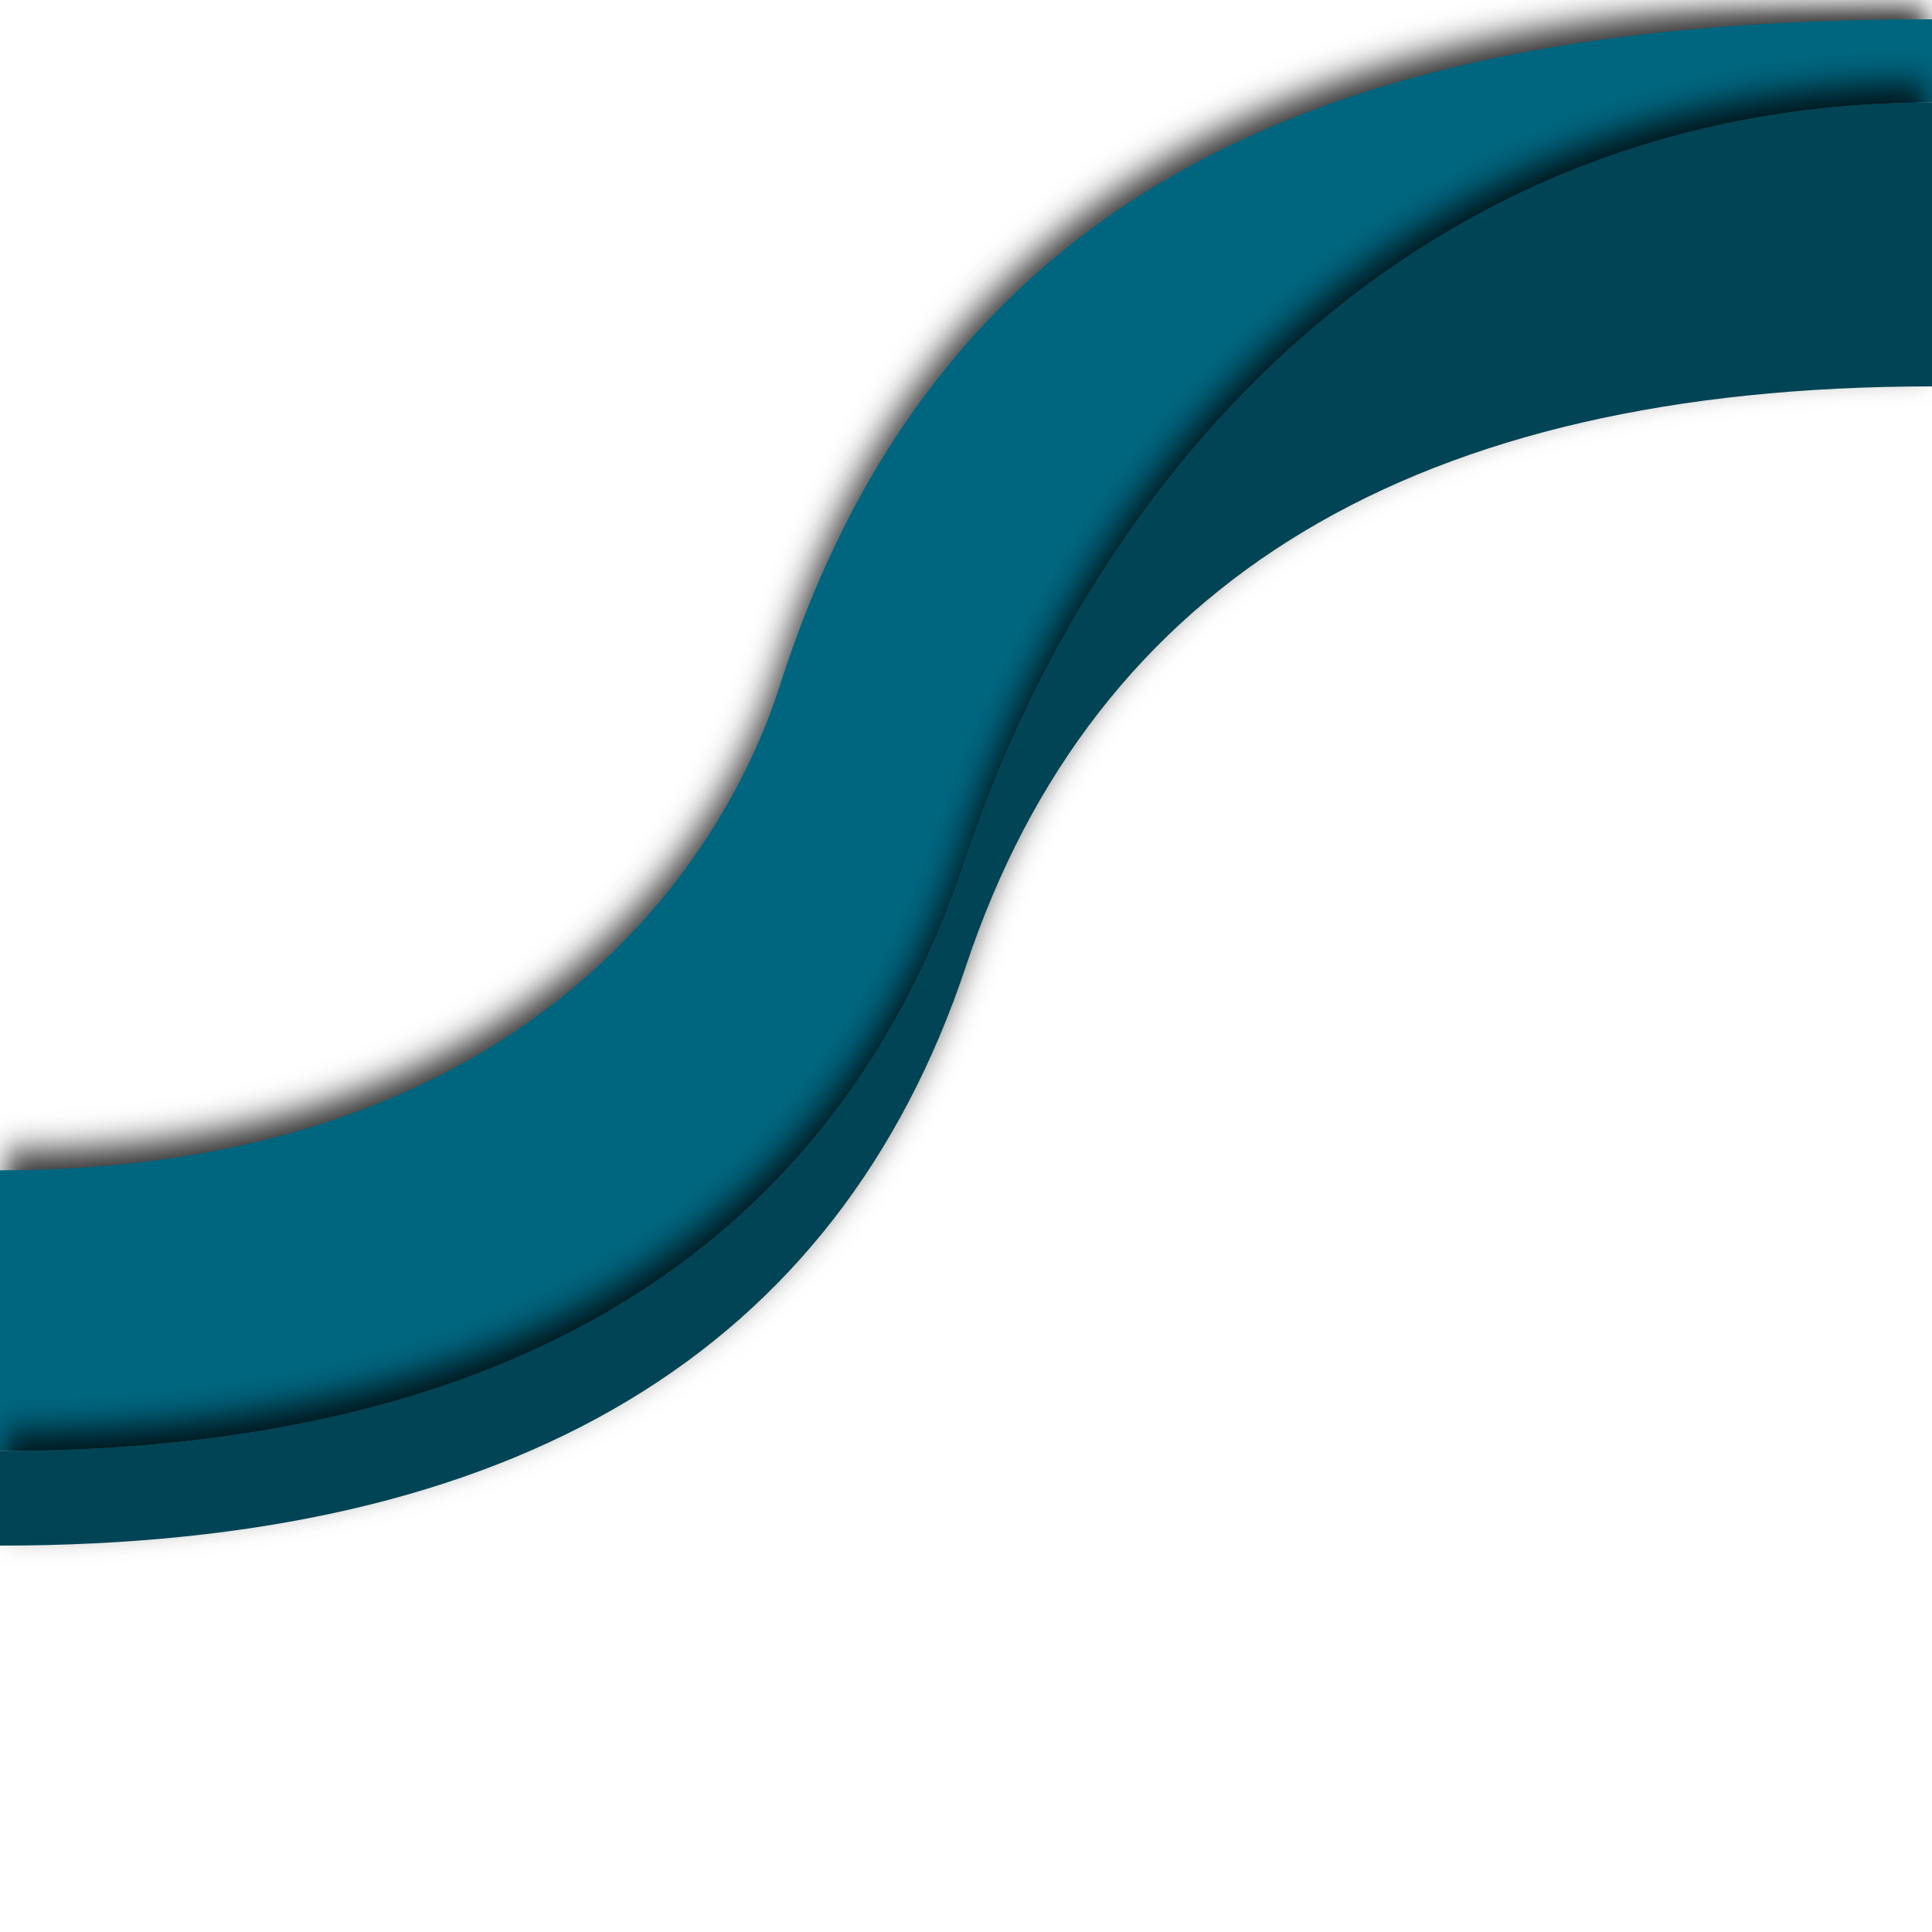
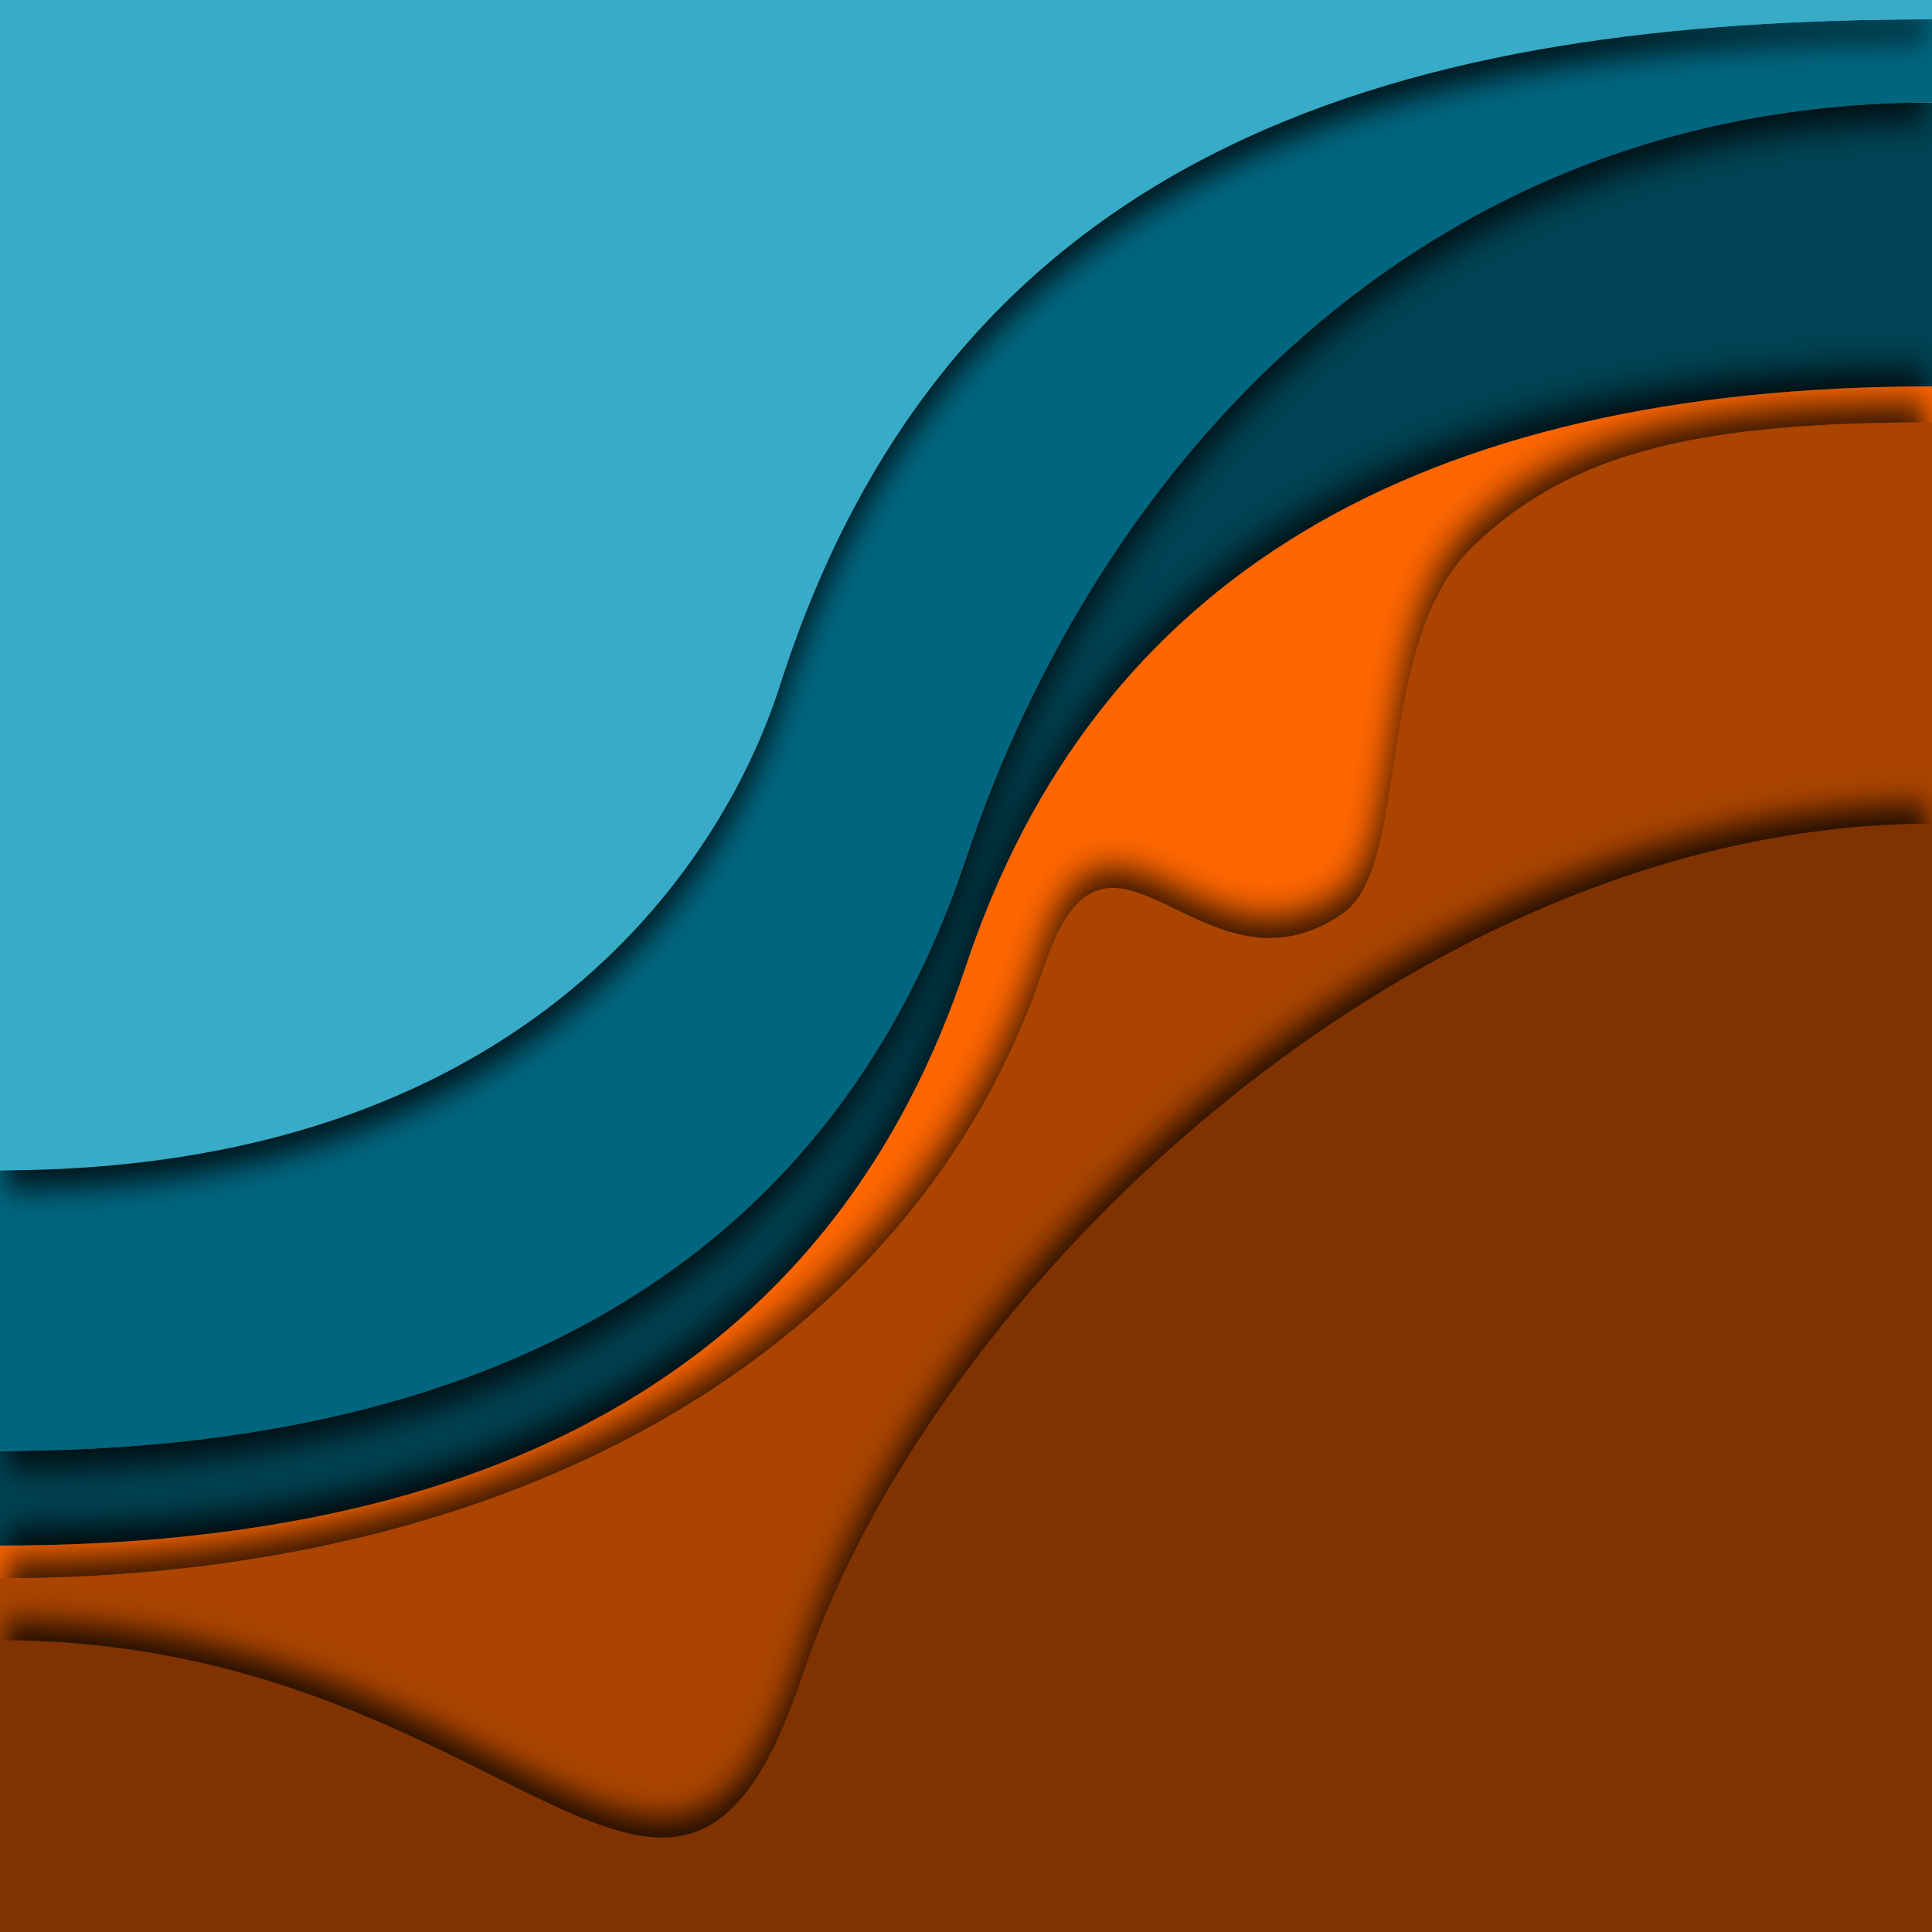
<svg xmlns="http://www.w3.org/2000/svg" viewBox="0 0 100 100" preserveAspectRatio="none" version="1.1" id="svg6131">
  <defs id="defs6135">
    <filter style="color-interpolation-filters:sRGB" id="filter6789" x="-0.022" width="1.043" y="-0.027" height="1.054">
      <feGaussianBlur stdDeviation="0.9" id="feGaussianBlur6791" />
    </filter>
    <filter style="color-interpolation-filters:sRGB" id="filter880" x="-0.021" width="1.043" y="-0.027" height="1.055">
      <feGaussianBlur stdDeviation="0.891" id="feGaussianBlur882" />
    </filter>
    <filter style="color-interpolation-filters:sRGB" id="filter888" x="-0.019" width="1.038" y="-0.033" height="1.066">
      <feGaussianBlur stdDeviation="0.787" id="feGaussianBlur890" />
    </filter>
-     <filter style="color-interpolation-filters:sRGB" id="filter985" x="-0.021" width="1.042" y="-0.028" height="1.056">
-       <feGaussianBlur stdDeviation="0.873" id="feGaussianBlur987" />
+     <filter style="color-interpolation-filters:sRGB" id="filter1213" x="-0.019" width="1.039" y="-0.032" height="1.064">
+       <feGaussianBlur stdDeviation="0.803" id="feGaussianBlur1215" />
    </filter>
-     <filter style="color-interpolation-filters:sRGB" id="filter991" x="-0.021" width="1.042" y="-0.028" height="1.056">
-       <feGaussianBlur stdDeviation="0.871" id="feGaussianBlur993" />
+     <filter style="color-interpolation-filters:sRGB" id="filter1219" x="-0.021" width="1.042" y="-0.028" height="1.056">
+       <feGaussianBlur stdDeviation="0.871" id="feGaussianBlur1221" />
    </filter>
  </defs>
-   <g id="layer3" style="display:inline">
-     <path id="path989" d="m 100,4.38e-4 c -26.667,0 -50.523,6.011 -59.629,34.473 C 37.262,44.191 26.667,59.575 0,59.575 V 74.102 c 26.667,0 43.333,-10.676 50,-30.676 6.667,-20 23.333,-39.121 50,-39.121 z" style="display:inline;opacity:0.8;fill:#000000;filter:url(#filter991)" />
+   <g id="layer1" style="display:inline">
+     <path style="display:inline;fill:#004455" d="m 100,5.305 c -26.667,0 -43.333,19.121 -50,39.121 -6.667,20 -23.333,30.676 -50,30.676 V 80 C 26.667,80 43.333,70 50,50 56.667,30 73.333,20 100,20 Z" id="path6129" />
+     <path id="path1217" d="m 100,2 c -26.667,0 -50.523,6.011 -59.629,34.473 C 37.262,46.191 26.667,61.575 0,61.575 V 76.102 c 26.667,0 43.333,-10.676 50,-30.676 6.667,-20 23.333,-39.121 50,-39.121 z" style="display:inline;opacity:0.8;fill:#000000;filter:url(#filter1219)" />
    <path style="display:inline;fill:#006680" d="M 100,1 C 73.333,1 49.477,7.011 40.371,35.473 37.262,45.19 26.667,60.574 0,60.574 v 14.527 c 26.667,0 43.333,-10.676 50,-30.676 6.667,-20 23.333,-39.121 50,-39.121 z" id="path965" />
-     <path id="path975" d="m 100,4.305 c -26.667,0 -43.333,19.121 -50,39.121 -6.667,20 -23.333,30.676 -50,30.676 V 79 C 26.667,79 43.333,69 50,49 56.667,29 73.333,19 100,19 Z" style="display:inline;opacity:0.8;fill:#000000;filter:url(#filter985)" />
-     <path style="display:inline;fill:#004455" d="m 100,5.305 c -26.667,0 -43.333,19.121 -50,39.121 -6.667,20 -23.333,30.676 -50,30.676 V 80 C 26.667,80 43.333,70 50,50 56.667,30 73.333,20 100,20 Z" id="path6129" />
-   </g>
-   <g id="layer1" style="display:none">
+     <path d="M 0,1 V 61.574 c 26.667,0 37.263,-15.384 40.372,-25.101 C 49.477,8.011 73.333,1.999 100,1.999 V 1 Z" id="path1211" style="display:inline;opacity:0.8;fill:#000000;filter:url(#filter1213)" />
    <path style="display:inline;fill:#37abc8" id="path972" d="m 0,0 v 60.574 c 26.667,0 37.263,-15.384 40.372,-25.101 C 49.477,7.011 73.333,1 100,1 V 0 Z" />
  </g>
-   <g id="layer2" style="display:none">
+   <g id="layer2" style="display:inline">
    <path id="path6787" d="M 100,19 C 73.333,19 56.667,29 50,49 43.333,69 26.667,79 0,79 v 20 h 100 z" style="opacity:0.8;fill:#000000;fill-opacity:1;stroke:none;stroke-width:0.3;stroke-miterlimit:4;stroke-dasharray:none;stroke-opacity:1;filter:url(#filter6789)" />
    <path style="opacity:1;fill:#ff6600;fill-opacity:1;stroke:none;stroke-width:0.3;stroke-miterlimit:4;stroke-dasharray:none;stroke-opacity:1" d="M 100,20 C 73.333,20 56.667,30 50,50 43.333,70 26.667,80 0,80 v 20 h 100 z" id="rect6218" />
    <path style="opacity:0.8;fill:#000000;fill-opacity:1;stroke:none;stroke-width:0.3;stroke-miterlimit:4;stroke-dasharray:none;stroke-opacity:1;filter:url(#filter880)" d="m 100,20.858 c -11.738,0 -18.55,1.402 -23.749,6.407 -5.199,5.004 -3.186,16.573 -6.773,19.032 C 62.186,51.297 57.38,39.022 54.054,49 47.387,69 26.667,80.689 0,80.689 V 99 h 100 z" id="path878" />
    <path id="path6819" d="m 100,21.858 c -11.738,0 -18.55,1.402 -23.749,6.407 -5.199,5.004 -3.186,16.573 -6.773,19.032 C 62.186,52.297 57.38,40.022 54.054,50 47.387,70 26.667,81.689 0,81.689 V 100 h 100 z" style="opacity:1;fill:#aa4400;fill-opacity:1;stroke:none;stroke-width:0.3;stroke-miterlimit:4;stroke-dasharray:none;stroke-opacity:1" />
    <path style="opacity:0.8;fill:#000000;fill-opacity:1;stroke:none;stroke-width:0.3;stroke-miterlimit:4;stroke-dasharray:none;stroke-opacity:1;filter:url(#filter888)" d="m 100,41.635 c -26.667,0 -51.779,24.02 -58.446,44.02 C 34.887,105.655 26.667,83.899 0,83.899 V 99 h 100 z" id="path886" />
    <path id="path884" d="m 100,42.635 c -26.667,0 -51.779,24.02 -58.446,44.02 C 34.887,106.655 26.667,84.899 0,84.899 V 100 h 100 z" style="opacity:1;fill:#803300;fill-opacity:1;stroke:none;stroke-width:0.3;stroke-miterlimit:4;stroke-dasharray:none;stroke-opacity:1" />
  </g>
</svg>
